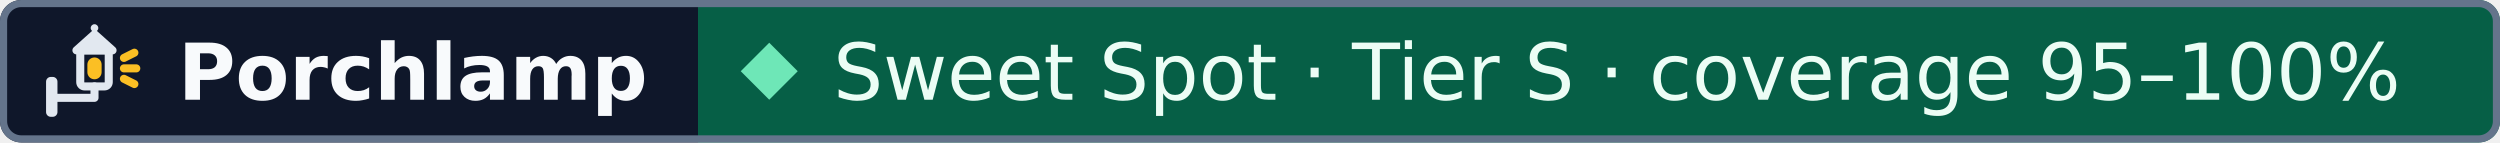
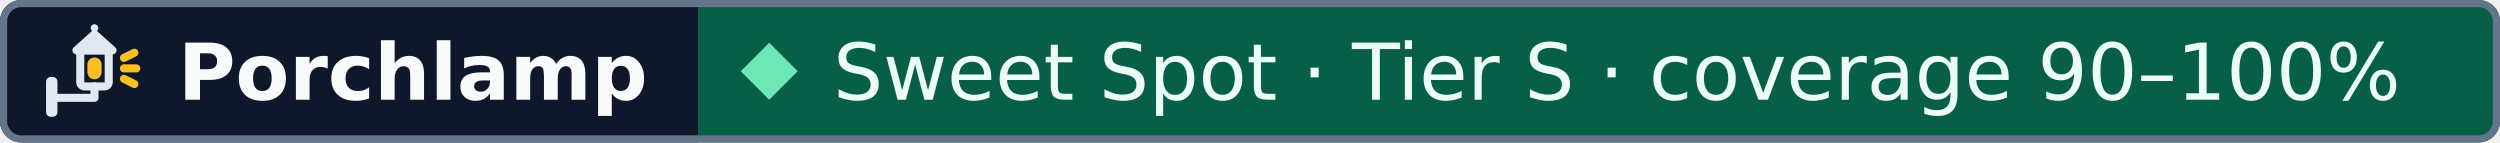
- <svg xmlns="http://www.w3.org/2000/svg" width="351" height="20" viewBox="0 0 351 20" role="img" aria-label="Porchlamp: ♦ Sweet Spot · Tier S · coverage 95–100%">
+ <svg xmlns="http://www.w3.org/2000/svg" width="351" height="20" viewBox="0 0 351 20" role="img" aria-label="Porchlamp: ♦ Sweet Spot · Tier S · coverage 90–100%">
  <clipPath id="porchlamp-badge">
    <rect width="351" height="20" rx="3" fill="#fff" />
  </clipPath>
  <g clip-path="url(#porchlamp-badge)">
    <rect width="98" height="20" fill="#0f172a" />
    <rect x="98" width="253" height="20" fill="#065f46" />
  </g>
  <rect x="0.5" y="0.5" width="350" height="19" rx="2.5" fill="none" stroke="#64748b" />
  <g transform="translate(5 2) scale(0.6667)" fill="none" stroke-width="1.7" stroke-linecap="round" stroke-linejoin="round">
    <rect x="2.2" y="13.2" width="2.4" height="8.4" rx="1" fill="#e2e8f0" />
    <path d="M4.6 17.6H12.4V15.2" stroke="#e2e8f0" />
    <path d="M8.6 7.6L12.4 4.2L16.2 7.6Z" fill="#e2e8f0" stroke="#e2e8f0" />
    <circle cx="12.4" cy="2.9" r="0.8" fill="#e2e8f0" />
    <rect x="9.4" y="7.6" width="6" height="7.6" rx="0.9" stroke="#e2e8f0" />
    <rect x="10.9" y="9.1" width="3" height="4.6" rx="1.5" fill="#fbbf24" />
    <path d="M18.6 9.2L20.8 8.1M18.6 11.4H21.2M18.6 13.6L20.8 14.7" stroke="#fbbf24" />
  </g>
  <path d="M108 6L112 10L108 14L104 10Z" fill="#6ee7b7" />
  <g font-family="Verdana,Geneva,DejaVu Sans,sans-serif" font-size="11">
    <text x="25" y="14" fill="#f8fafc" font-weight="bold" textLength="65.8" lengthAdjust="spacingAndGlyphs">Porchlamp</text>
-     <text x="117" y="14" fill="#ecfdf5" textLength="226.9" lengthAdjust="spacingAndGlyphs">Sweet Spot · Tier S · coverage 95–100%</text>
+     <text x="117" y="14" fill="#ecfdf5" textLength="226.9" lengthAdjust="spacingAndGlyphs">Sweet Spot · Tier S · coverage 90–100%</text>
  </g>
</svg>
